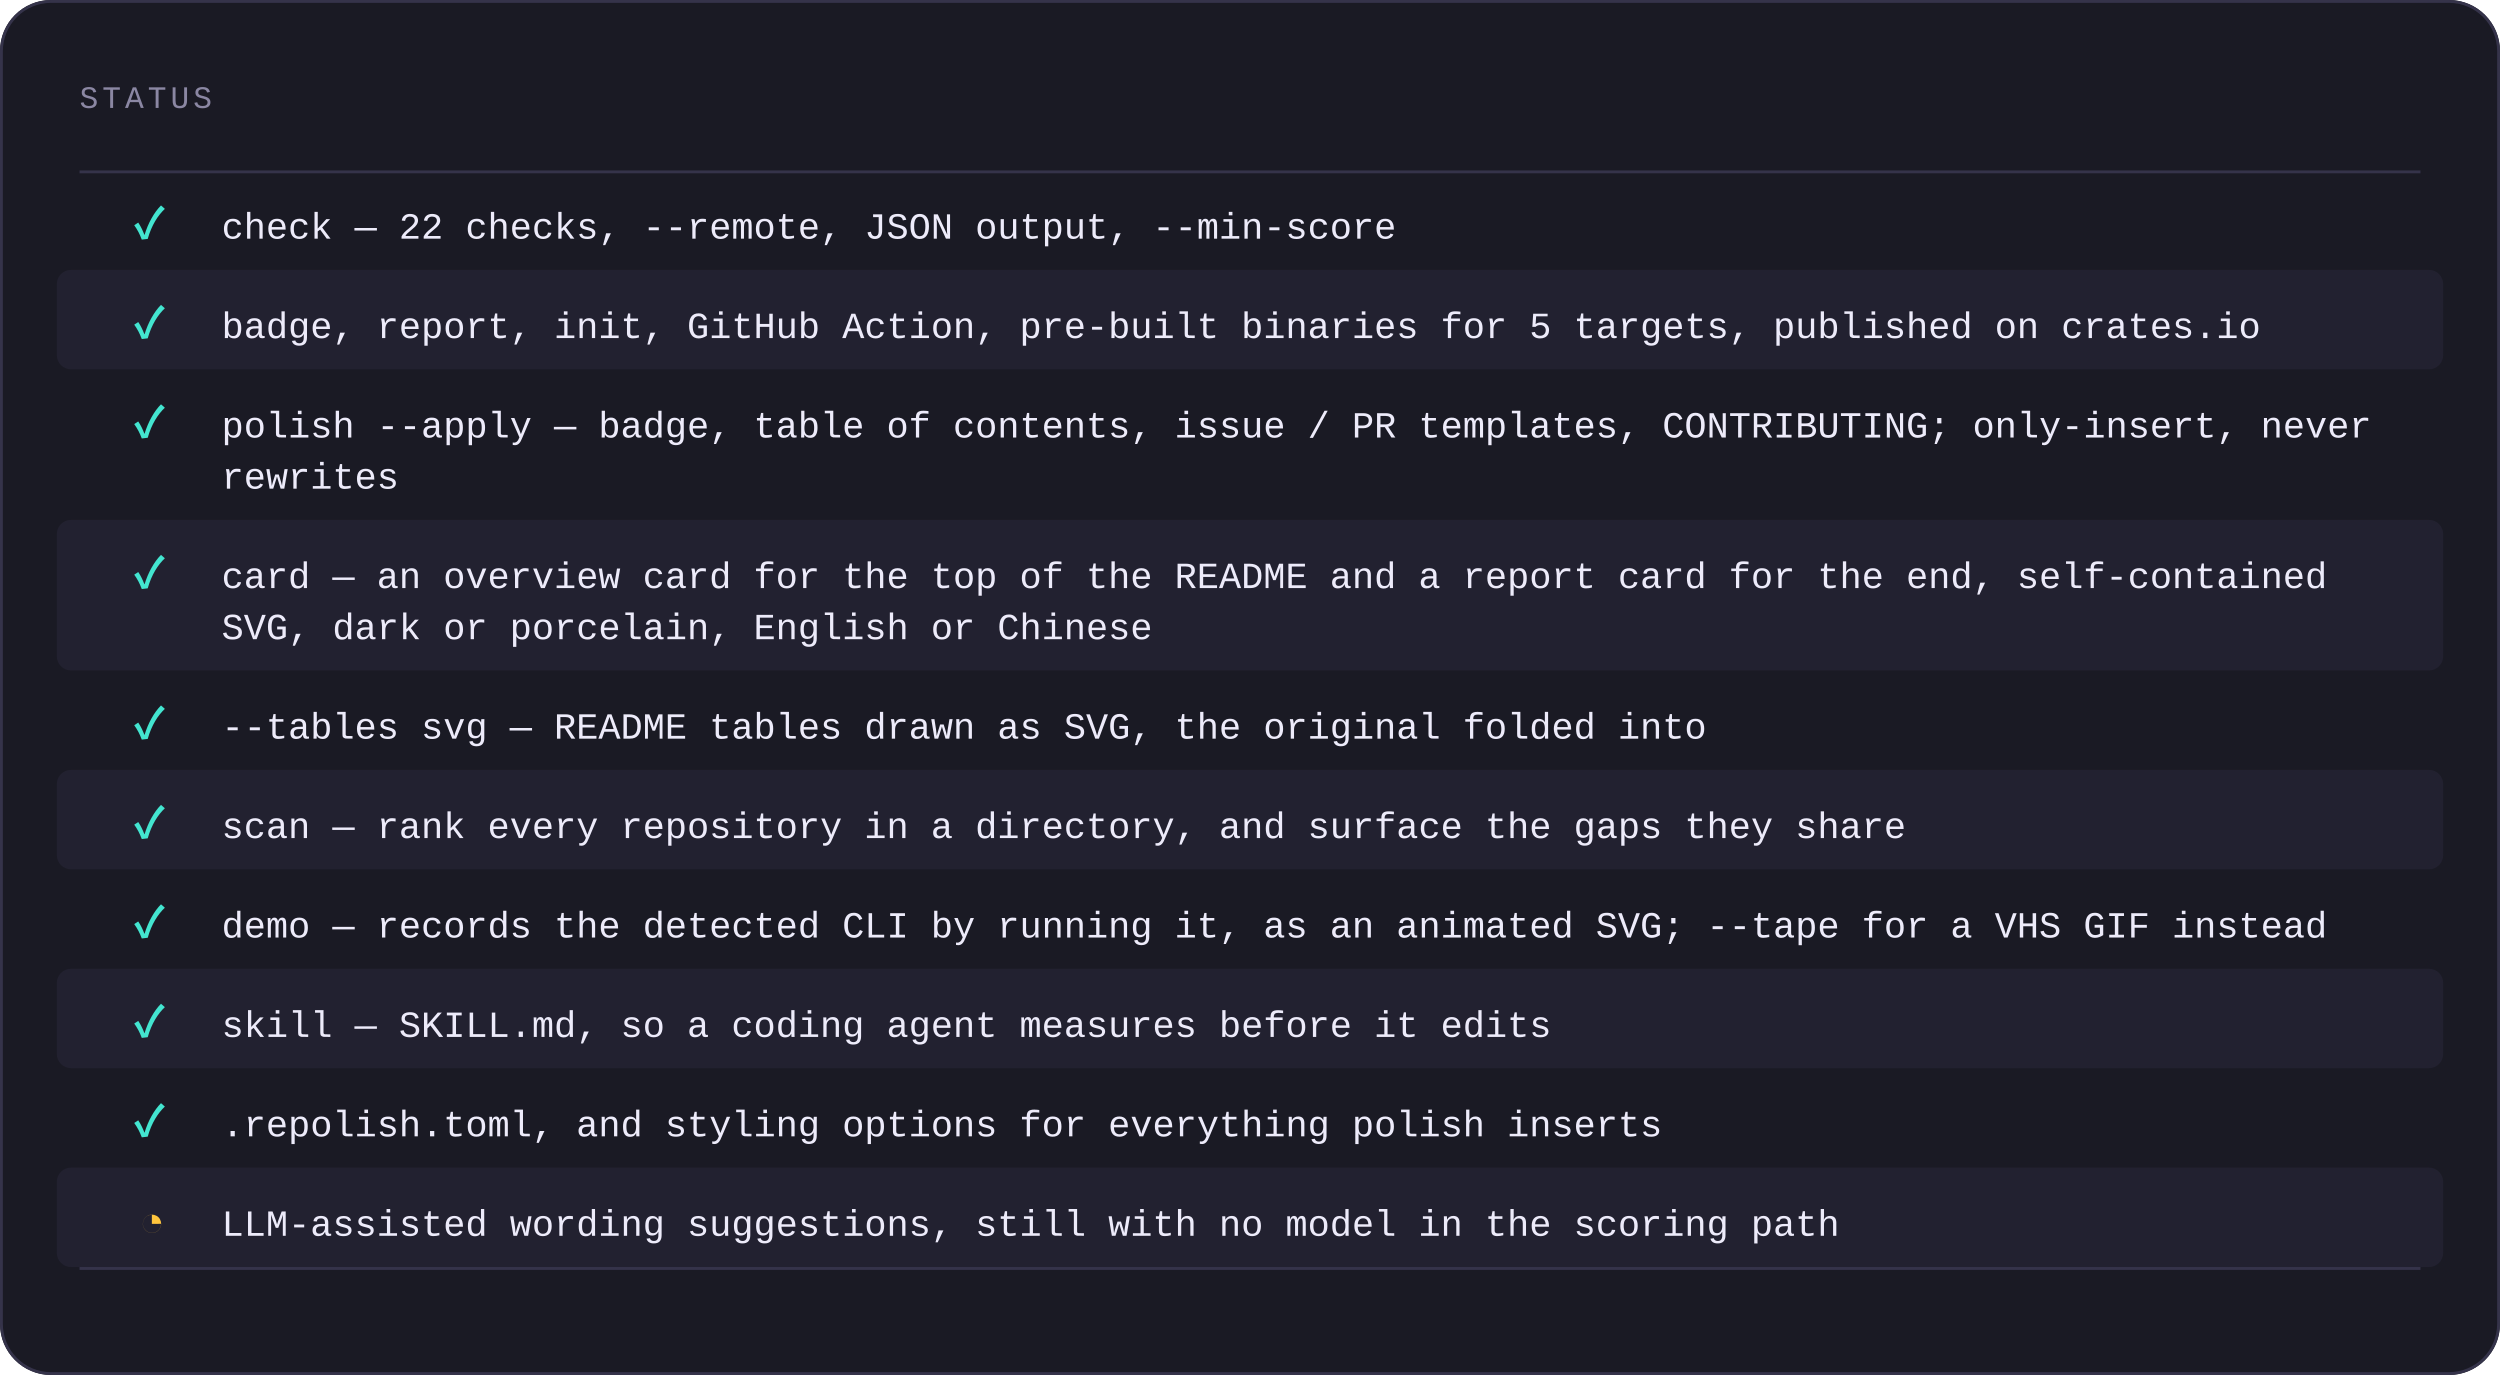
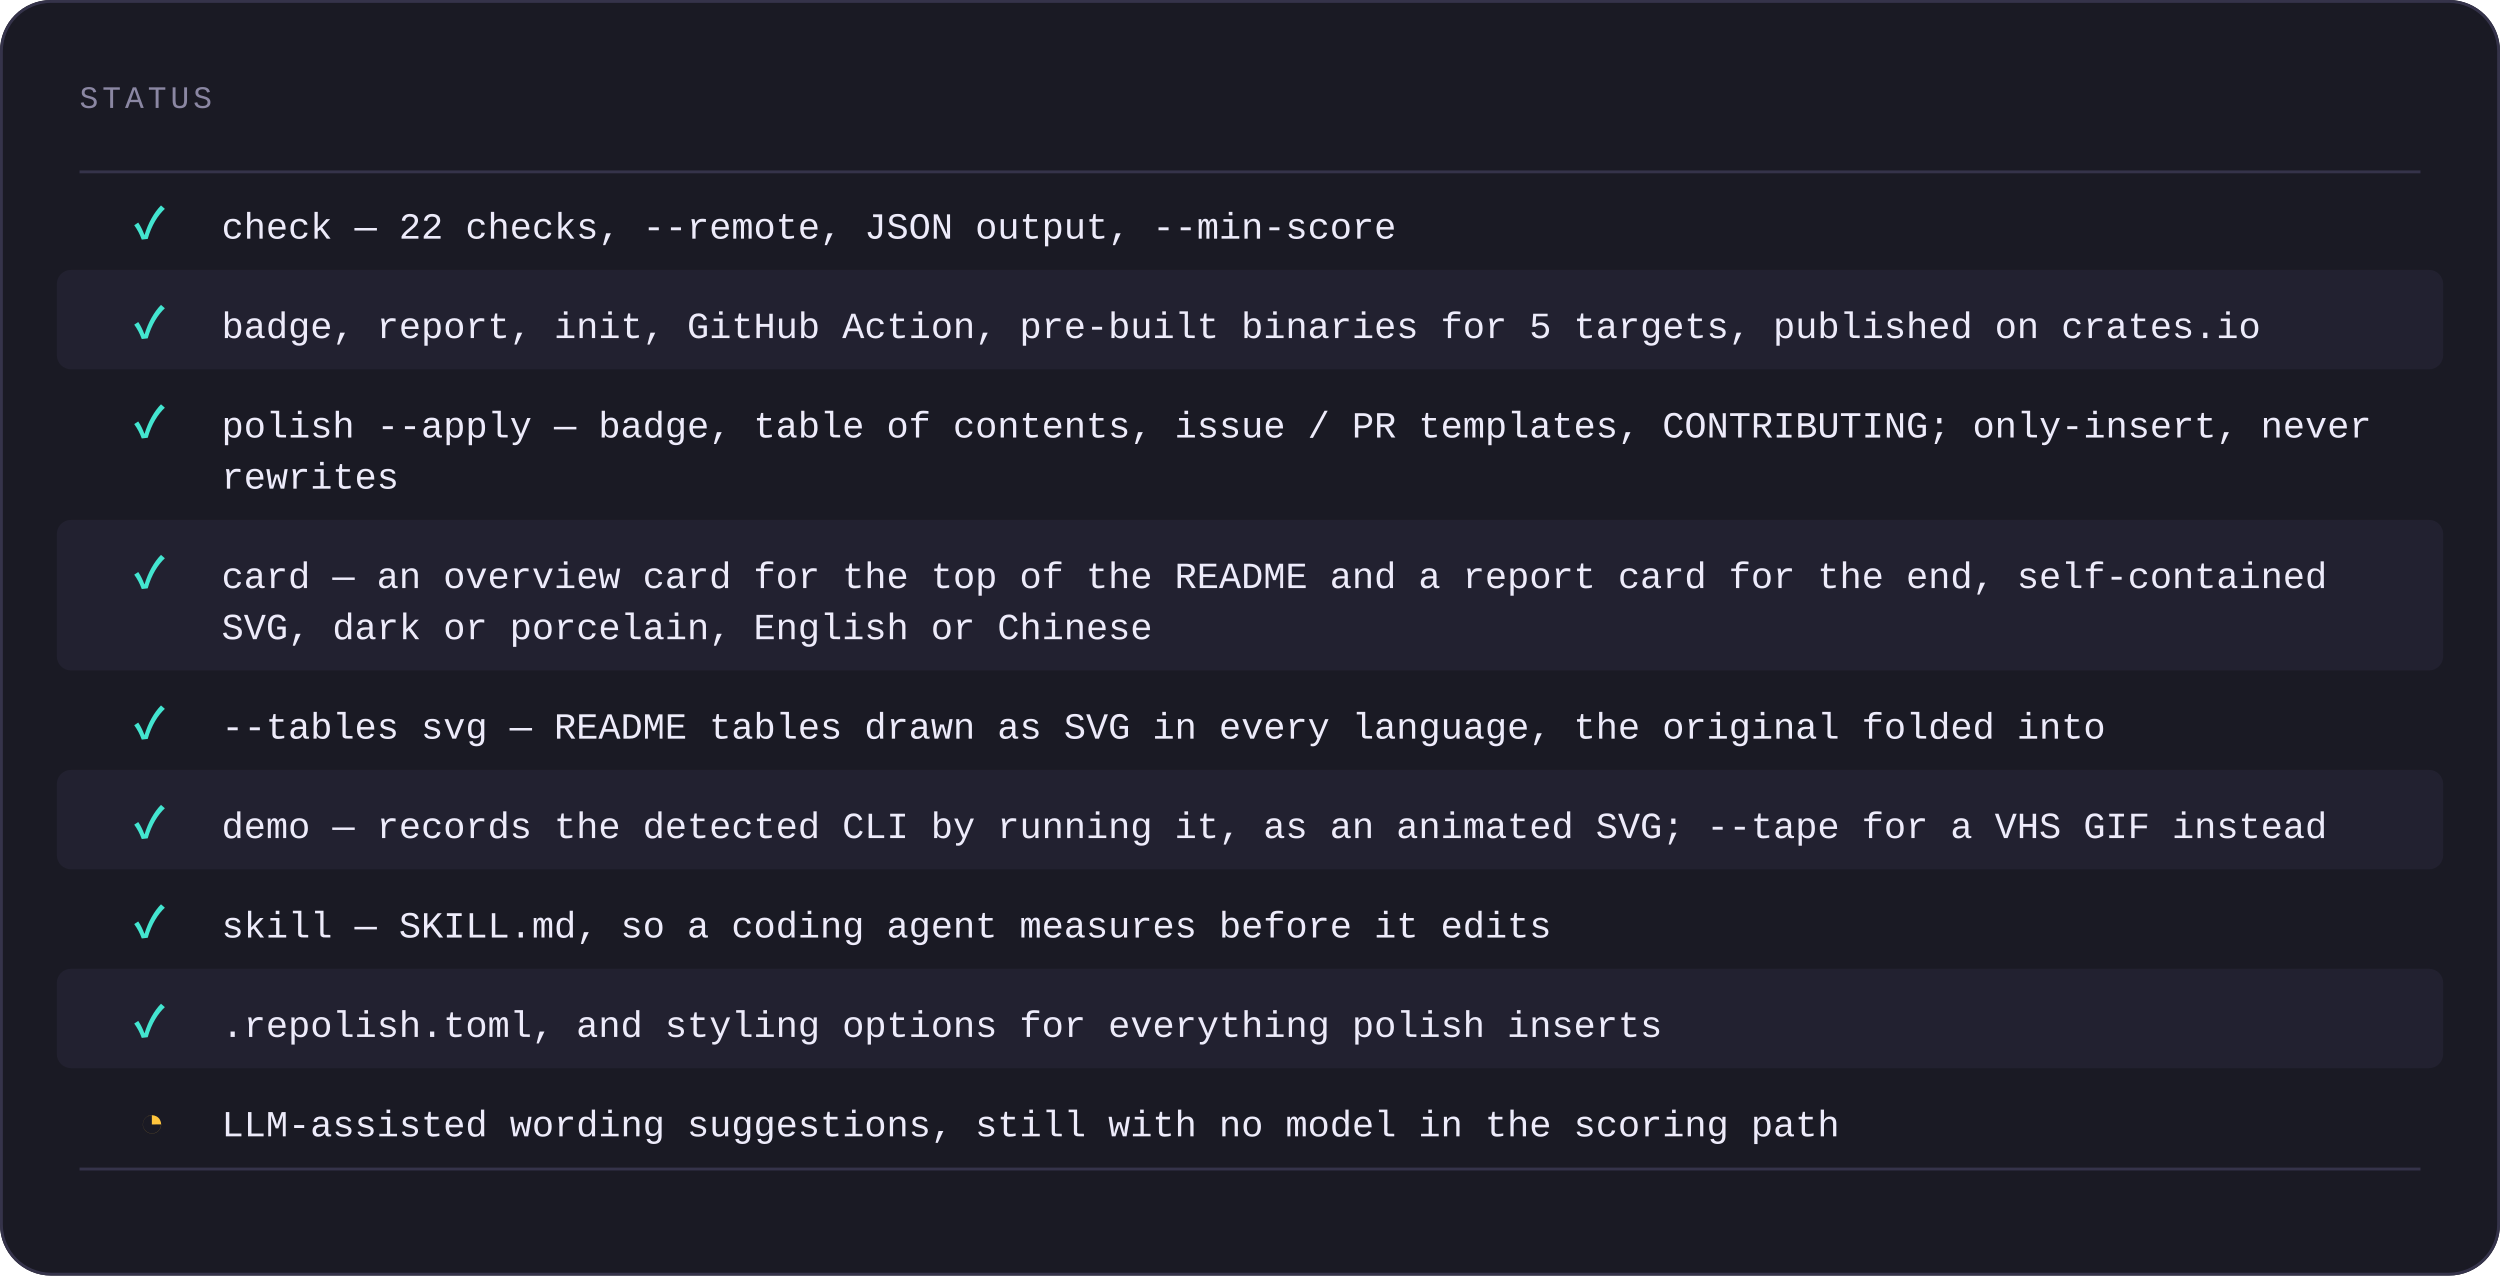
- <svg xmlns="http://www.w3.org/2000/svg" width="880" height="484" viewBox="0 0 880 484" lang="en" role="img" aria-label="Status — table">
+ <svg xmlns="http://www.w3.org/2000/svg" width="880" height="449" viewBox="0 0 880 449" lang="en" role="img" aria-label="Status — table">
  <defs>
    <linearGradient id="brand" x1="0" y1="0" x2="1" y2="1">
      <stop offset="0" stop-color="#7d56f4" />
      <stop offset="0.55" stop-color="#ff5fd1" />
      <stop offset="1" stop-color="#43e5d0" />
    </linearGradient>
  </defs>
  <style>
    .t { font-family: ui-monospace, SFMono-Regular, "SF Mono", Menlo, Consolas, "Liberation Mono", "Noto Sans Mono CJK SC", "Microsoft YaHei", monospace; }
  </style>
-   <rect x="0" y="0" width="880" height="484" rx="18.0" fill="#1a1a24" />
-   <rect x="0.5" y="0.5" width="879" height="483" rx="17.5" fill="none" stroke="#35334a" />
+   <rect x="0" y="0" width="880" height="449" rx="18.0" fill="#1a1a24" />
+   <rect x="0.5" y="0.5" width="879" height="448" rx="17.5" fill="none" stroke="#35334a" />
  <text class="t" x="28" y="38" font-size="11" fill="#8b87a3" text-anchor="start" letter-spacing="1.4">STATUS</text>
  <rect x="28" y="60" width="824" height="1" fill="#35334a" />
  <text class="t" x="58" y="84" font-size="15" fill="#43e5d0" text-anchor="end" font-weight="700">✓</text>
  <text class="t" x="78" y="84" font-size="13" fill="#edebfa" text-anchor="start">check — 22 checks, --remote, JSON output, --min-score</text>
  <rect x="20" y="95" width="840" height="35" rx="5.0" fill="#222130" />
  <text class="t" x="58" y="119" font-size="15" fill="#43e5d0" text-anchor="end" font-weight="700">✓</text>
  <text class="t" x="78" y="119" font-size="13" fill="#edebfa" text-anchor="start">badge, report, init, GitHub Action, pre-built binaries for 5 targets, published on crates.io</text>
  <text class="t" x="58" y="154" font-size="15" fill="#43e5d0" text-anchor="end" font-weight="700">✓</text>
  <text class="t" x="78" y="154" font-size="13" fill="#edebfa" text-anchor="start">polish --apply — badge, table of contents, issue / PR templates, CONTRIBUTING; only-insert, never</text>
  <text class="t" x="78" y="172" font-size="13" fill="#edebfa" text-anchor="start">rewrites</text>
  <rect x="20" y="183" width="840" height="53" rx="5.0" fill="#222130" />
  <text class="t" x="58" y="207" font-size="15" fill="#43e5d0" text-anchor="end" font-weight="700">✓</text>
  <text class="t" x="78" y="207" font-size="13" fill="#edebfa" text-anchor="start">card — an overview card for the top of the README and a report card for the end, self-contained</text>
  <text class="t" x="78" y="225" font-size="13" fill="#edebfa" text-anchor="start">SVG, dark or porcelain, English or Chinese</text>
  <text class="t" x="58" y="260" font-size="15" fill="#43e5d0" text-anchor="end" font-weight="700">✓</text>
-   <text class="t" x="78" y="260" font-size="13" fill="#edebfa" text-anchor="start">--tables svg — README tables drawn as SVG, the original folded into</text>
+   <text class="t" x="78" y="260" font-size="13" fill="#edebfa" text-anchor="start">--tables svg — README tables drawn as SVG in every language, the original folded into</text>
  <rect x="20" y="271" width="840" height="35" rx="5.0" fill="#222130" />
  <text class="t" x="58" y="295" font-size="15" fill="#43e5d0" text-anchor="end" font-weight="700">✓</text>
-   <text class="t" x="78" y="295" font-size="13" fill="#edebfa" text-anchor="start">scan — rank every repository in a directory, and surface the gaps they share</text>
+   <text class="t" x="78" y="295" font-size="13" fill="#edebfa" text-anchor="start">demo — records the detected CLI by running it, as an animated SVG; --tape for a VHS GIF instead</text>
  <text class="t" x="58" y="330" font-size="15" fill="#43e5d0" text-anchor="end" font-weight="700">✓</text>
-   <text class="t" x="78" y="330" font-size="13" fill="#edebfa" text-anchor="start">demo — records the detected CLI by running it, as an animated SVG; --tape for a VHS GIF instead</text>
+   <text class="t" x="78" y="330" font-size="13" fill="#edebfa" text-anchor="start">skill — SKILL.md, so a coding agent measures before it edits</text>
  <rect x="20" y="341" width="840" height="35" rx="5.0" fill="#222130" />
  <text class="t" x="58" y="365" font-size="15" fill="#43e5d0" text-anchor="end" font-weight="700">✓</text>
-   <text class="t" x="78" y="365" font-size="13" fill="#edebfa" text-anchor="start">skill — SKILL.md, so a coding agent measures before it edits</text>
-   <text class="t" x="58" y="400" font-size="15" fill="#43e5d0" text-anchor="end" font-weight="700">✓</text>
-   <text class="t" x="78" y="400" font-size="13" fill="#edebfa" text-anchor="start">.repolish.toml, and styling options for everything polish inserts</text>
-   <rect x="20" y="411" width="840" height="35" rx="5.0" fill="#222130" />
-   <text class="t" x="58" y="435" font-size="15" fill="#ffc53d" text-anchor="end" font-weight="700">◔</text>
-   <text class="t" x="78" y="435" font-size="13" fill="#edebfa" text-anchor="start">LLM-assisted wording suggestions, still with no model in the scoring path</text>
-   <rect x="28" y="446" width="824" height="1" fill="#35334a" />
+   <text class="t" x="78" y="365" font-size="13" fill="#edebfa" text-anchor="start">.repolish.toml, and styling options for everything polish inserts</text>
+   <text class="t" x="58" y="400" font-size="15" fill="#ffc53d" text-anchor="end" font-weight="700">◔</text>
+   <text class="t" x="78" y="400" font-size="13" fill="#edebfa" text-anchor="start">LLM-assisted wording suggestions, still with no model in the scoring path</text>
+   <rect x="28" y="411" width="824" height="1" fill="#35334a" />
</svg>
